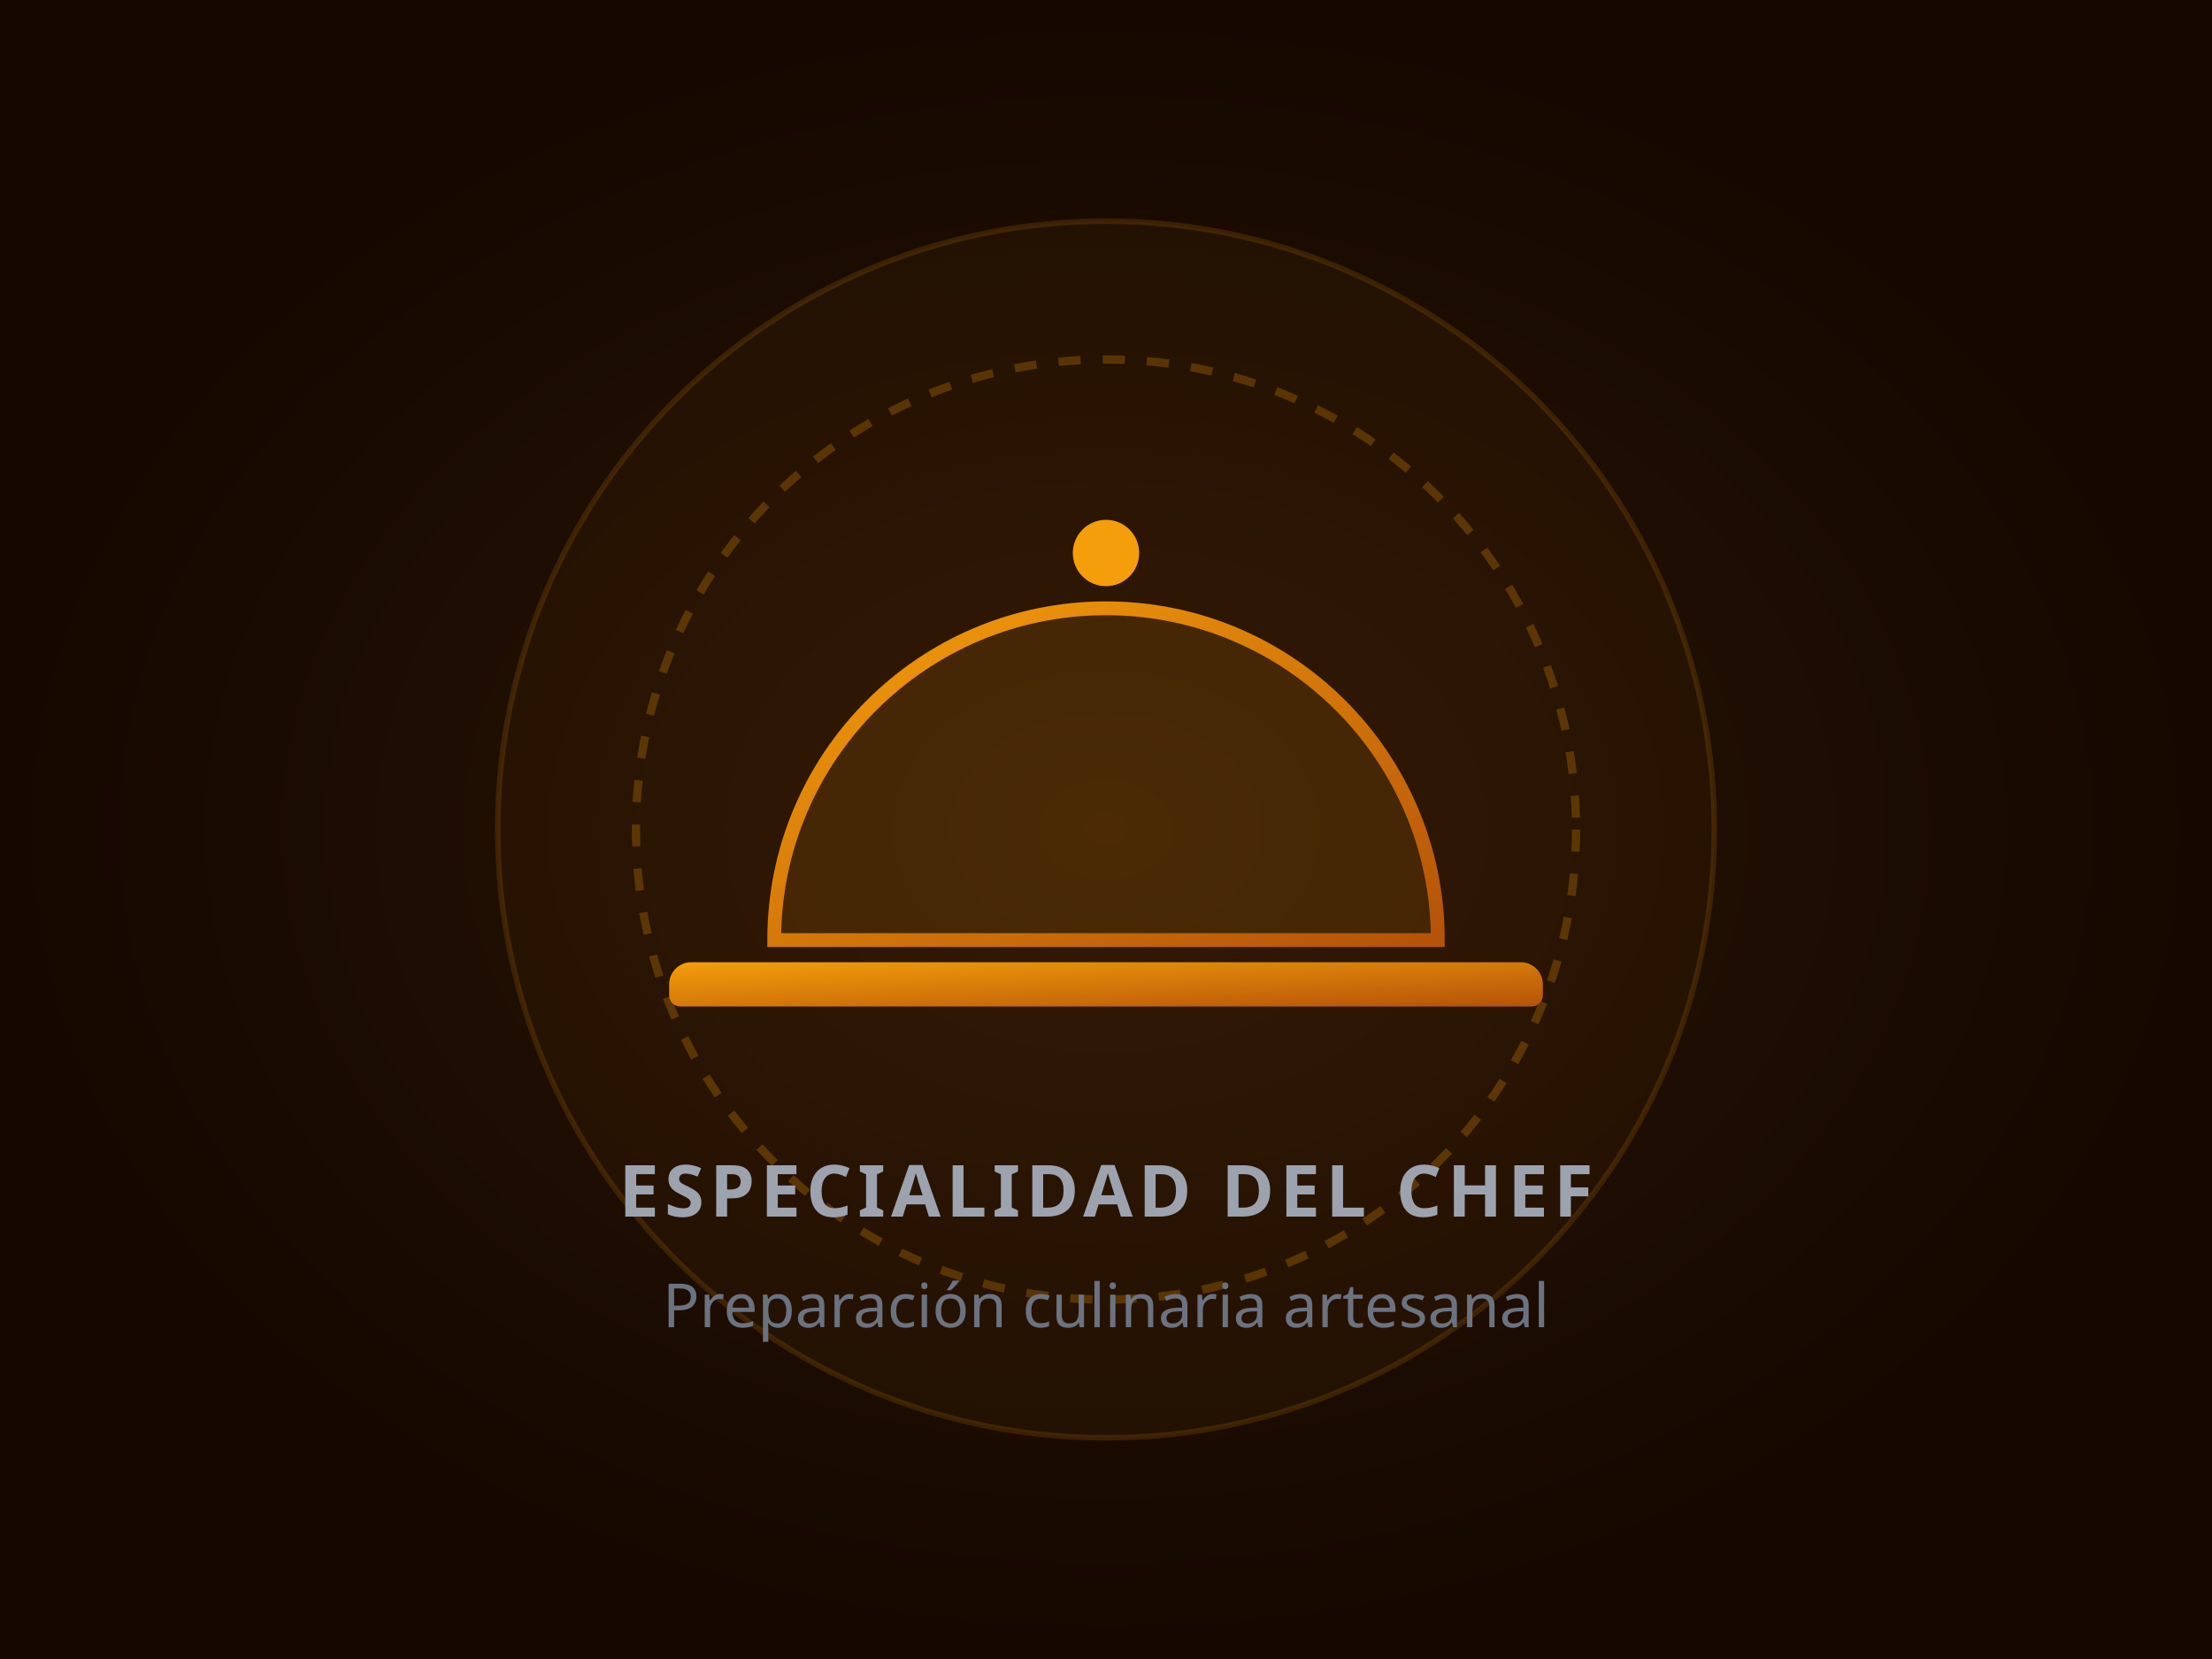
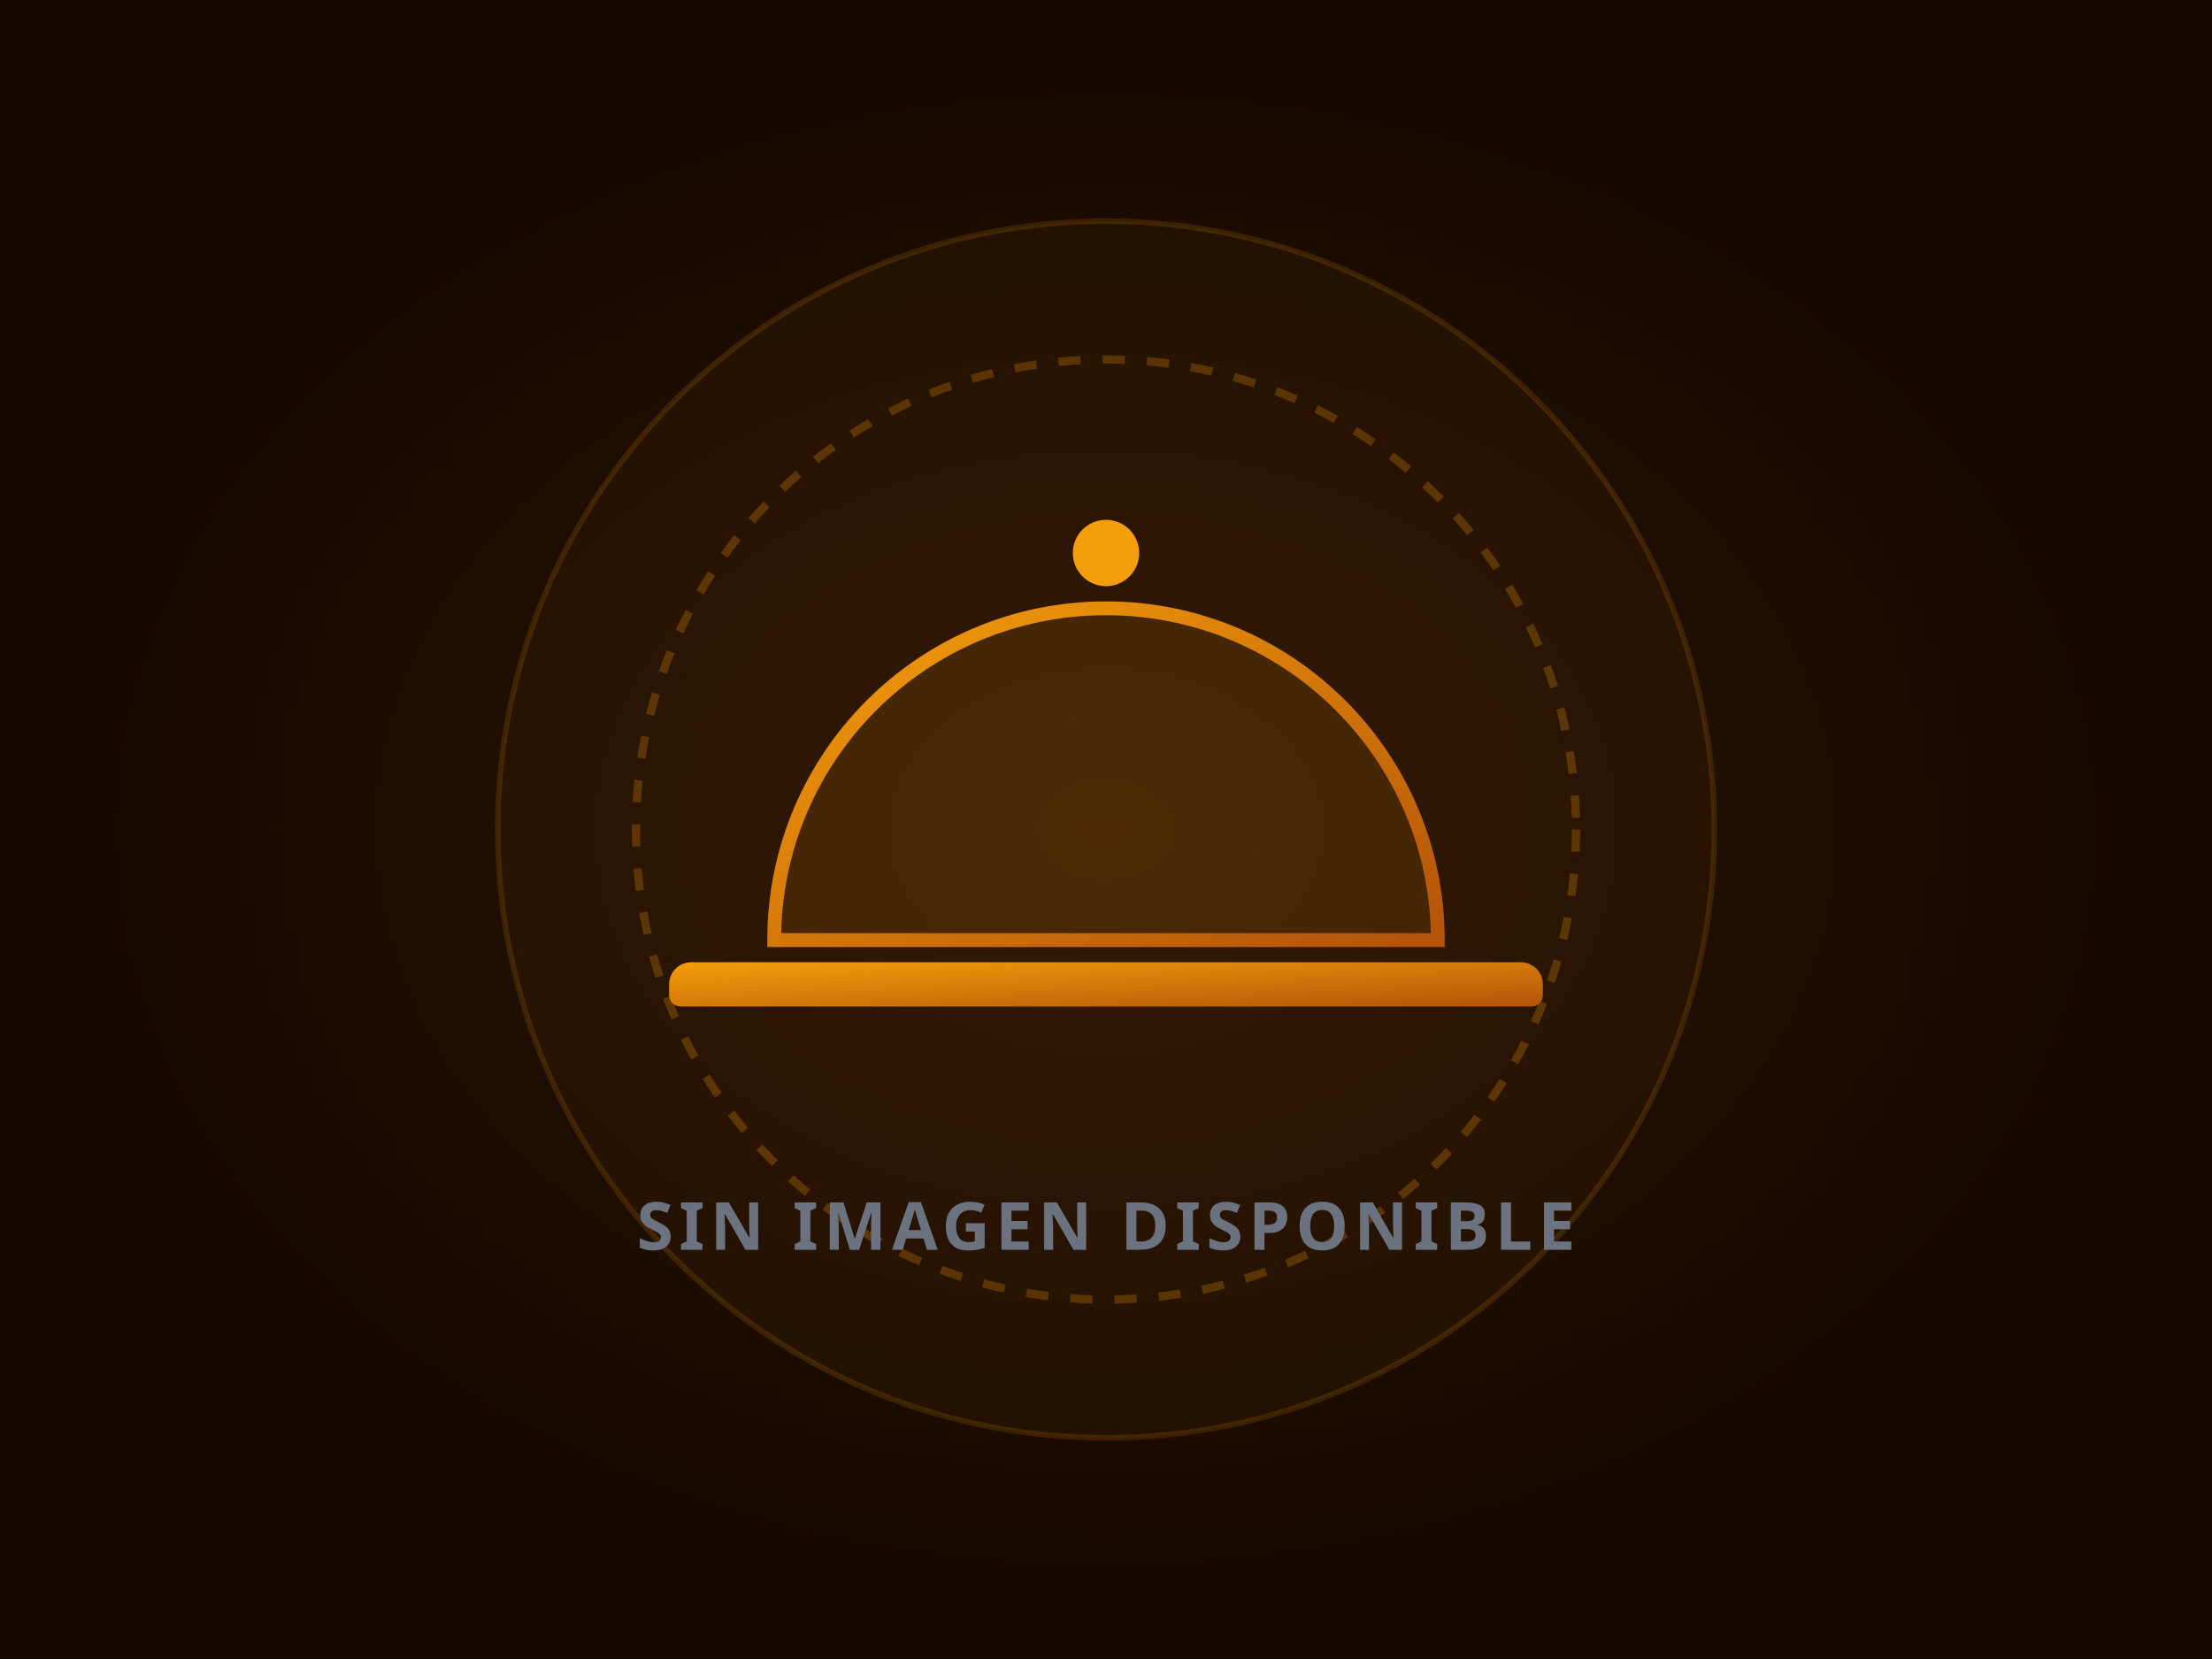
<svg xmlns="http://www.w3.org/2000/svg" viewBox="0 0 400 300" width="400" height="300" fill="none">
  <defs>
    <radialGradient id="dishBg" cx="50%" cy="50%" r="50%">
      <stop offset="0%" stop-color="#2D1505" />
      <stop offset="100%" stop-color="#140800" />
    </radialGradient>
    <linearGradient id="goldPlate" x1="0%" y1="0%" x2="100%" y2="100%">
      <stop offset="0%" stop-color="#F59E0B" />
      <stop offset="100%" stop-color="#B45309" />
    </linearGradient>
  </defs>
  <rect width="400" height="300" fill="url(#dishBg)" />
  <circle cx="200" cy="150" r="110" fill="rgba(245, 158, 11, 0.04)" stroke="rgba(245, 158, 11, 0.15)" stroke-width="1" />
  <circle cx="200" cy="150" r="85" stroke="rgba(245, 158, 11, 0.25)" stroke-dasharray="4 4" stroke-width="1.5" />
  <path d="M140 170c0-33.137 26.863-60 60-60s60 26.863 60 60H140z" fill="rgba(245, 158, 11, 0.12)" stroke="url(#goldPlate)" stroke-width="2.5" />
  <circle cx="200" cy="100" r="6" fill="#F59E0B" />
  <path d="M125 174h150a4 4 0 0 1 4 4v2a2 2 0 0 1-2 2H123a2 2 0 0 1-2-2v-2a4 4 0 0 1 4-4z" fill="url(#goldPlate)" />
-   <text x="200" y="220" text-anchor="middle" font-family="'Plus Jakarta Sans', sans-serif" font-size="13" font-weight="600" fill="#9CA3AF" letter-spacing="1">ESPECIALIDAD DEL CHEF</text>
-   <text x="200" y="240" text-anchor="middle" font-family="'Plus Jakarta Sans', sans-serif" font-size="11" fill="#6B7280">Preparación culinaria artesanal</text>
+   <text x="200" y="226" text-anchor="middle" font-family="'Plus Jakarta Sans', sans-serif" font-size="12" font-weight="600" fill="#6B7280" letter-spacing="1">SIN IMAGEN DISPONIBLE</text>
</svg>
